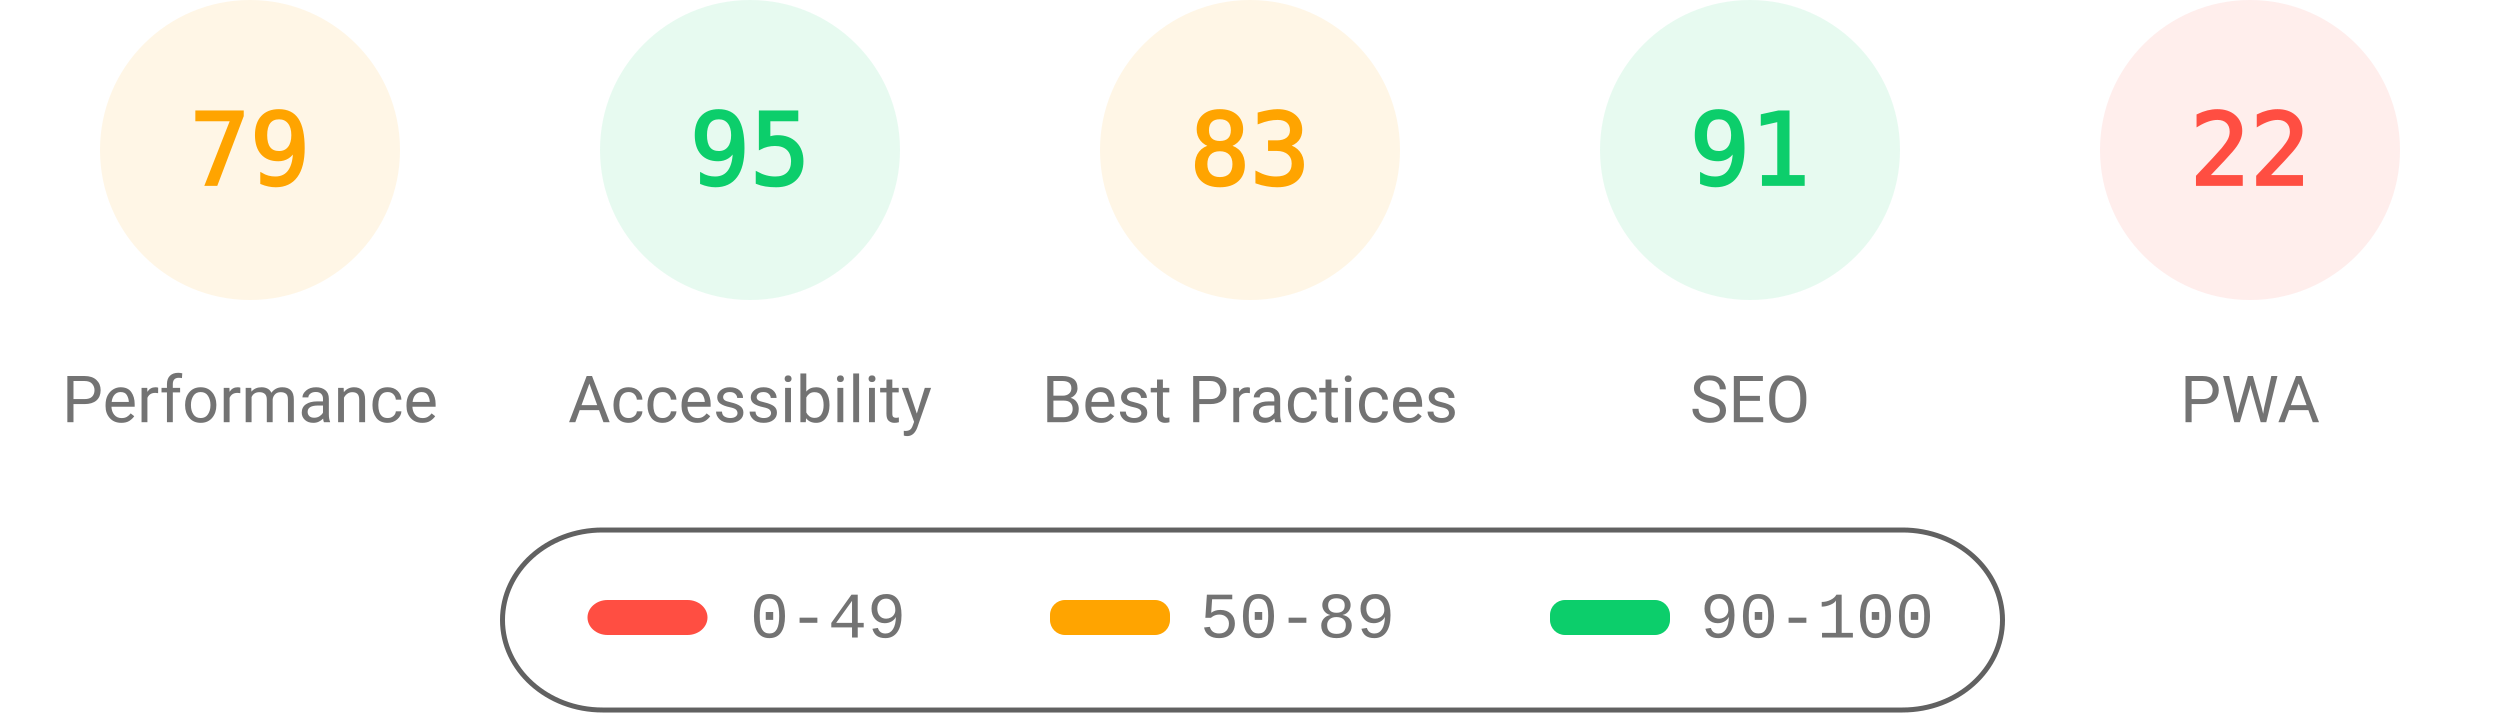
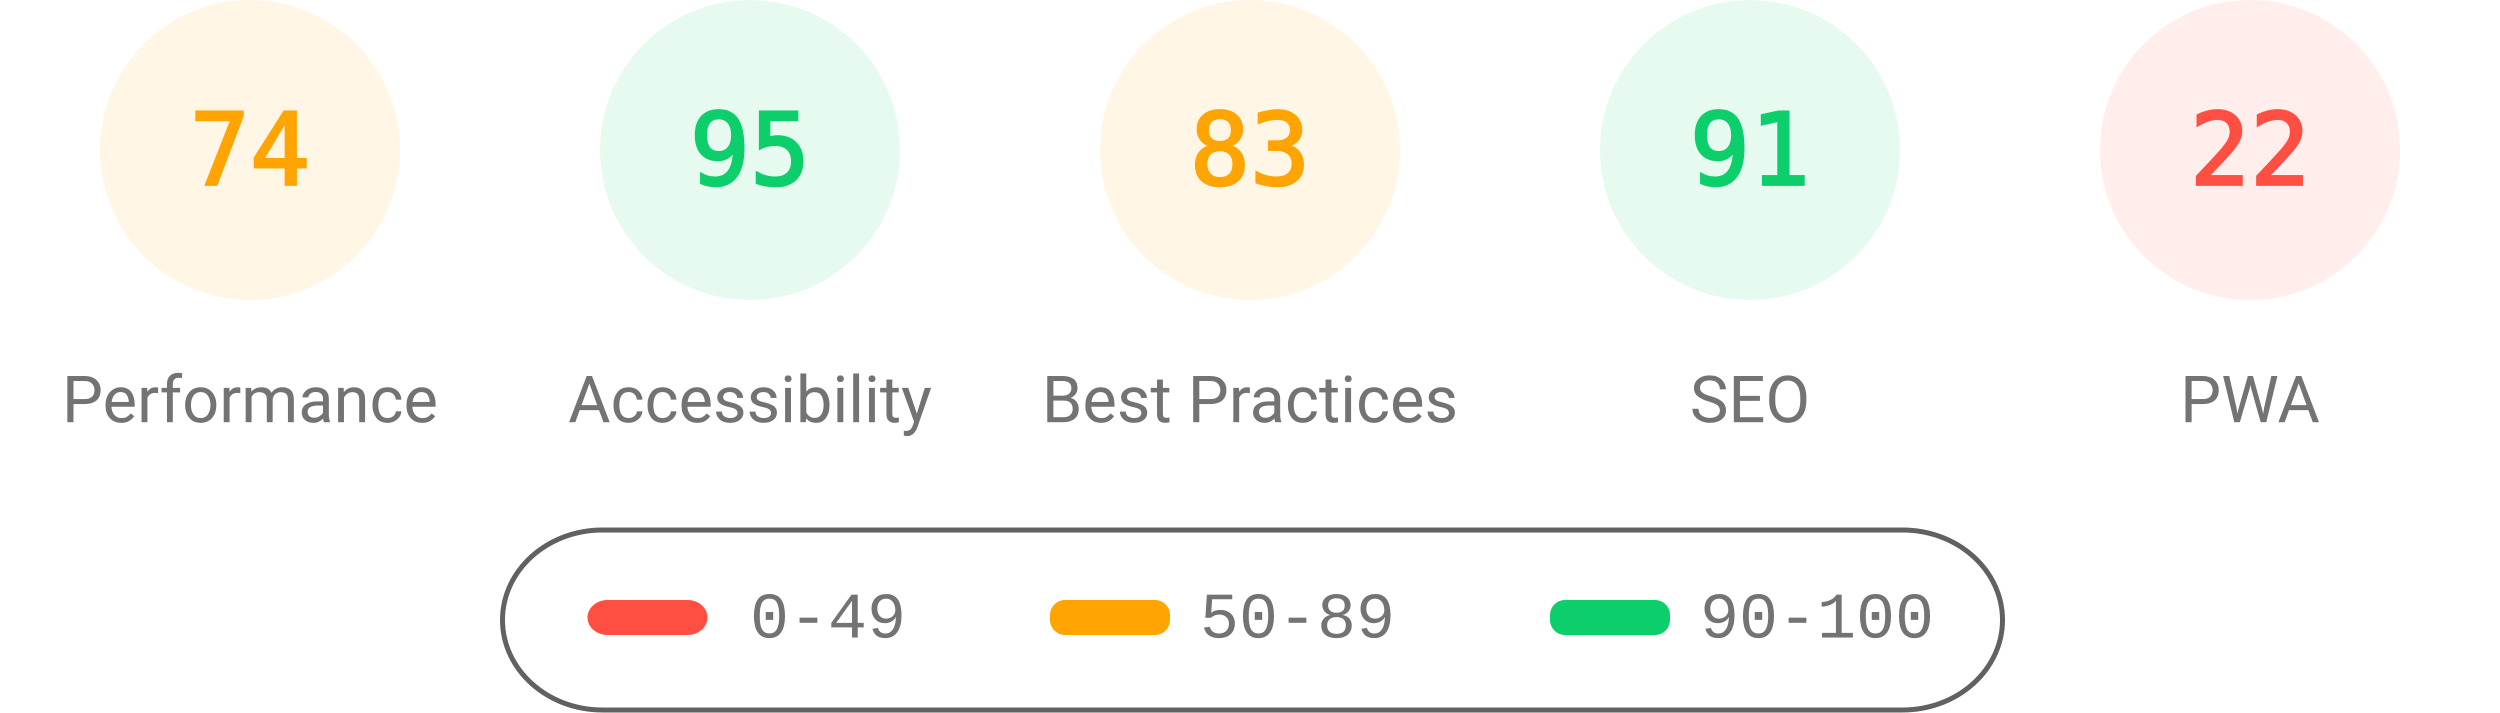
<svg xmlns="http://www.w3.org/2000/svg" fill="none" width="1000" height="285">
  <style>.gauge-base{opacity:.1}.gauge-arc{fill:none;animation-delay:250ms;stroke-linecap:round;transform:rotate(-90deg);transform-origin:100px 60px;animation:load-gauge 1s ease forwards}.guage-text{font-size:40px;font-family:monospace;text-align:center}.guage-red{color:#ff4e42;fill:#ff4e42;stroke:#ff4e42}.guage-orange{color:#ffa400;fill:#ffa400;stroke:#ffa400}.guage-green{color:#0cce6b;fill:#0cce6b;stroke:#0cce6b}.guage-undefined{color:#5c5c5c;fill:#5c5c5c;stroke:#5c5c5c}.guage-title{color:#737373;fill:#737373;stroke:none;font-size:26px;line-height:26px;font-family:Roboto,Halvetica,Arial,sans-serif}@keyframes load-gauge{from{stroke-dasharray:0 352.858}}</style>
  <svg class="guage-div guage-perf guage-orange" viewBox="0 0 200 200" width="200" height="200">
    <circle class="gauge-base" r="56" cx="100" cy="60" stroke-width="8" />
-     <circle class="gauge-arc guage-arc-1" r="56" cx="100" cy="60" stroke-width="8" style="stroke-dasharray:277.968,351.858" />
-     <text class="guage-text" x="100" y="60" alignment-baseline="central" dominant-baseline="central" text-anchor="middle">79</text>
+     <circle class="gauge-arc guage-arc-1" r="56" cx="100" cy="60" stroke-width="8" style="stroke-dasharray:260.375,351.858" />
+     <text class="guage-text" x="100" y="60" alignment-baseline="central" dominant-baseline="central" text-anchor="middle">74</text>
    <text class="guage-title" x="100" y="160" alignment-baseline="central" dominant-baseline="central" text-anchor="middle">Performance</text>
  </svg>
  <svg class="guage-div guage-acc guage-green" viewBox="0 0 200 200" width="200" height="200" x="200">
    <circle class="gauge-base" r="56" cx="100" cy="60" stroke-width="8" />
    <circle class="gauge-arc guage-arc-2" r="56" cx="100" cy="60" stroke-width="8" style="stroke-dasharray:334.265,351.858" />
    <text class="guage-text" x="100" y="60" alignment-baseline="central" dominant-baseline="central" text-anchor="middle">95</text>
    <text class="guage-title" x="100" y="160" alignment-baseline="central" dominant-baseline="central" text-anchor="middle">Accessibility</text>
  </svg>
  <svg class="guage-div guage-best guage-orange" viewBox="0 0 200 200" width="200" height="200" x="400">
    <circle class="gauge-base" r="56" cx="100" cy="60" stroke-width="8" />
    <circle class="gauge-arc guage-arc-3" r="56" cx="100" cy="60" stroke-width="8" style="stroke-dasharray:292.042,351.858" />
    <text class="guage-text" x="100" y="60" alignment-baseline="central" dominant-baseline="central" text-anchor="middle">83</text>
    <text class="guage-title" x="100" y="160" alignment-baseline="central" dominant-baseline="central" text-anchor="middle">Best Practices</text>
  </svg>
  <svg class="guage-div guage-seo guage-green" viewBox="0 0 200 200" width="200" height="200" x="600">
    <circle class="gauge-base" r="56" cx="100" cy="60" stroke-width="8" />
    <circle class="gauge-arc guage-arc-4" r="56" cx="100" cy="60" stroke-width="8" style="stroke-dasharray:320.191,351.858" />
    <text class="guage-text" x="100" y="60" alignment-baseline="central" dominant-baseline="central" text-anchor="middle">91</text>
    <text class="guage-title" x="100" y="160" alignment-baseline="central" dominant-baseline="central" text-anchor="middle">SEO</text>
  </svg>
  <svg class="guage-div guage-pwa guage-red" viewBox="0 0 200 200" width="200" height="200" x="800">
    <circle class="gauge-base" r="56" cx="100" cy="60" stroke-width="8" />
    <circle class="gauge-arc guage-arc-4" r="56" cx="100" cy="60" stroke-width="8" style="stroke-dasharray:77.409,351.858" />
    <text class="guage-text" x="100" y="60" alignment-baseline="central" dominant-baseline="central" text-anchor="middle">22</text>
    <text class="guage-title" x="100" y="160" alignment-baseline="central" dominant-baseline="central" text-anchor="middle">PWA</text>
  </svg>
  <svg width="604" height="76" x="200" y="210">
    <path fill="none" id="canvas_background" d="M-1-1h604v80H-1z" />
    <rect fill-opacity="0" stroke="#616161" stroke-width="2" rx="40" id="svg_2" height="72" width="600" y="2" x="1" fill="#000" />
    <rect stroke="#000" rx="8" id="svg_3" height="14" width="48" y="30" x="35" stroke-opacity="null" stroke-width="0" fill="#ff4e42" />
    <rect stroke="#000" rx="6" id="svg_4" height="14" width="48" y="30" x="220" stroke-opacity="null" stroke-width="0" fill="#ffa400" />
    <rect stroke="#000" rx="6" id="svg_5" height="14" width="48" y="30" x="420" stroke-opacity="null" stroke-width="0" fill="#0cce6b" />
    <text xml:space="preserve" text-anchor="start" font-family="'Courier New', Courier, monospace" font-size="26" id="svg_6" y="45" x="100" stroke-opacity="null" stroke-width="0" stroke="#000" fill="#737373">0-49</text>
    <text xml:space="preserve" text-anchor="start" font-family="'Courier New', Courier, monospace" font-size="26" id="svg_7" y="45" x="280" stroke-opacity="null" stroke-width="0" stroke="#000" fill="#737373">50-89</text>
    <text xml:space="preserve" text-anchor="start" font-family="'Courier New', Courier, monospace" font-size="26" id="svg_8" y="45" x="480" stroke-opacity="null" stroke-width="0" stroke="#000" fill="#737373">90-100</text>
  </svg>
</svg>
